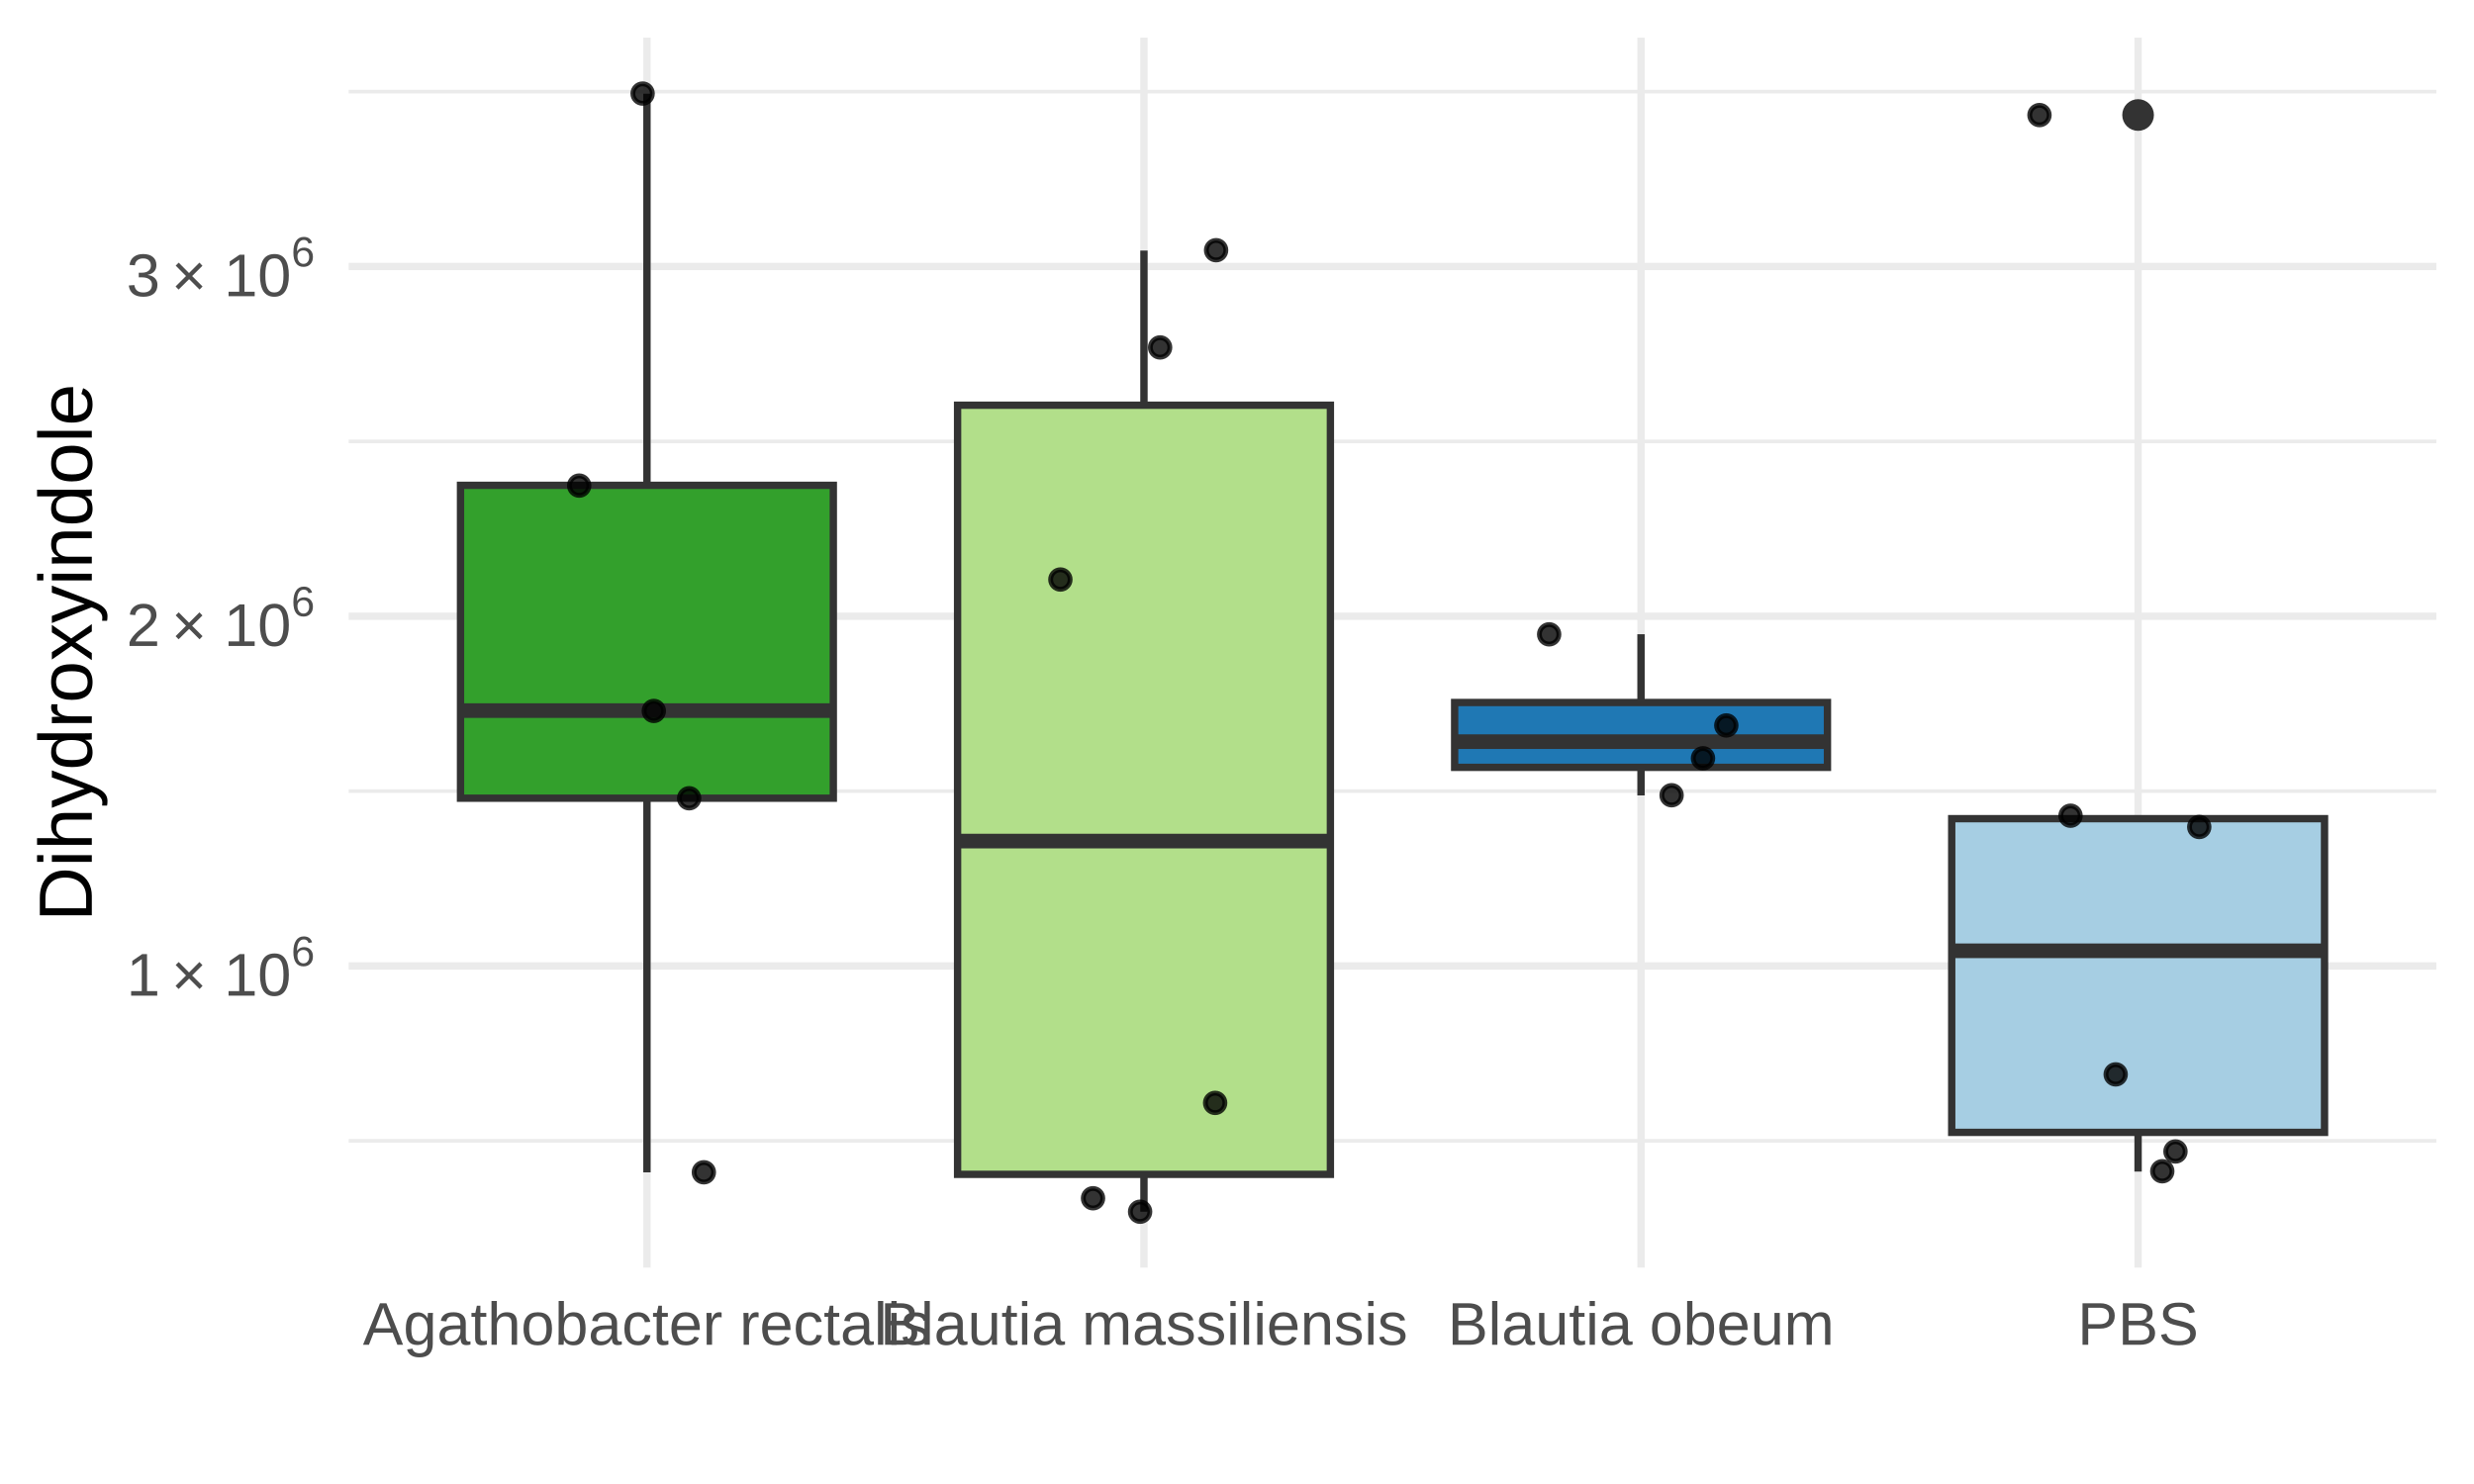
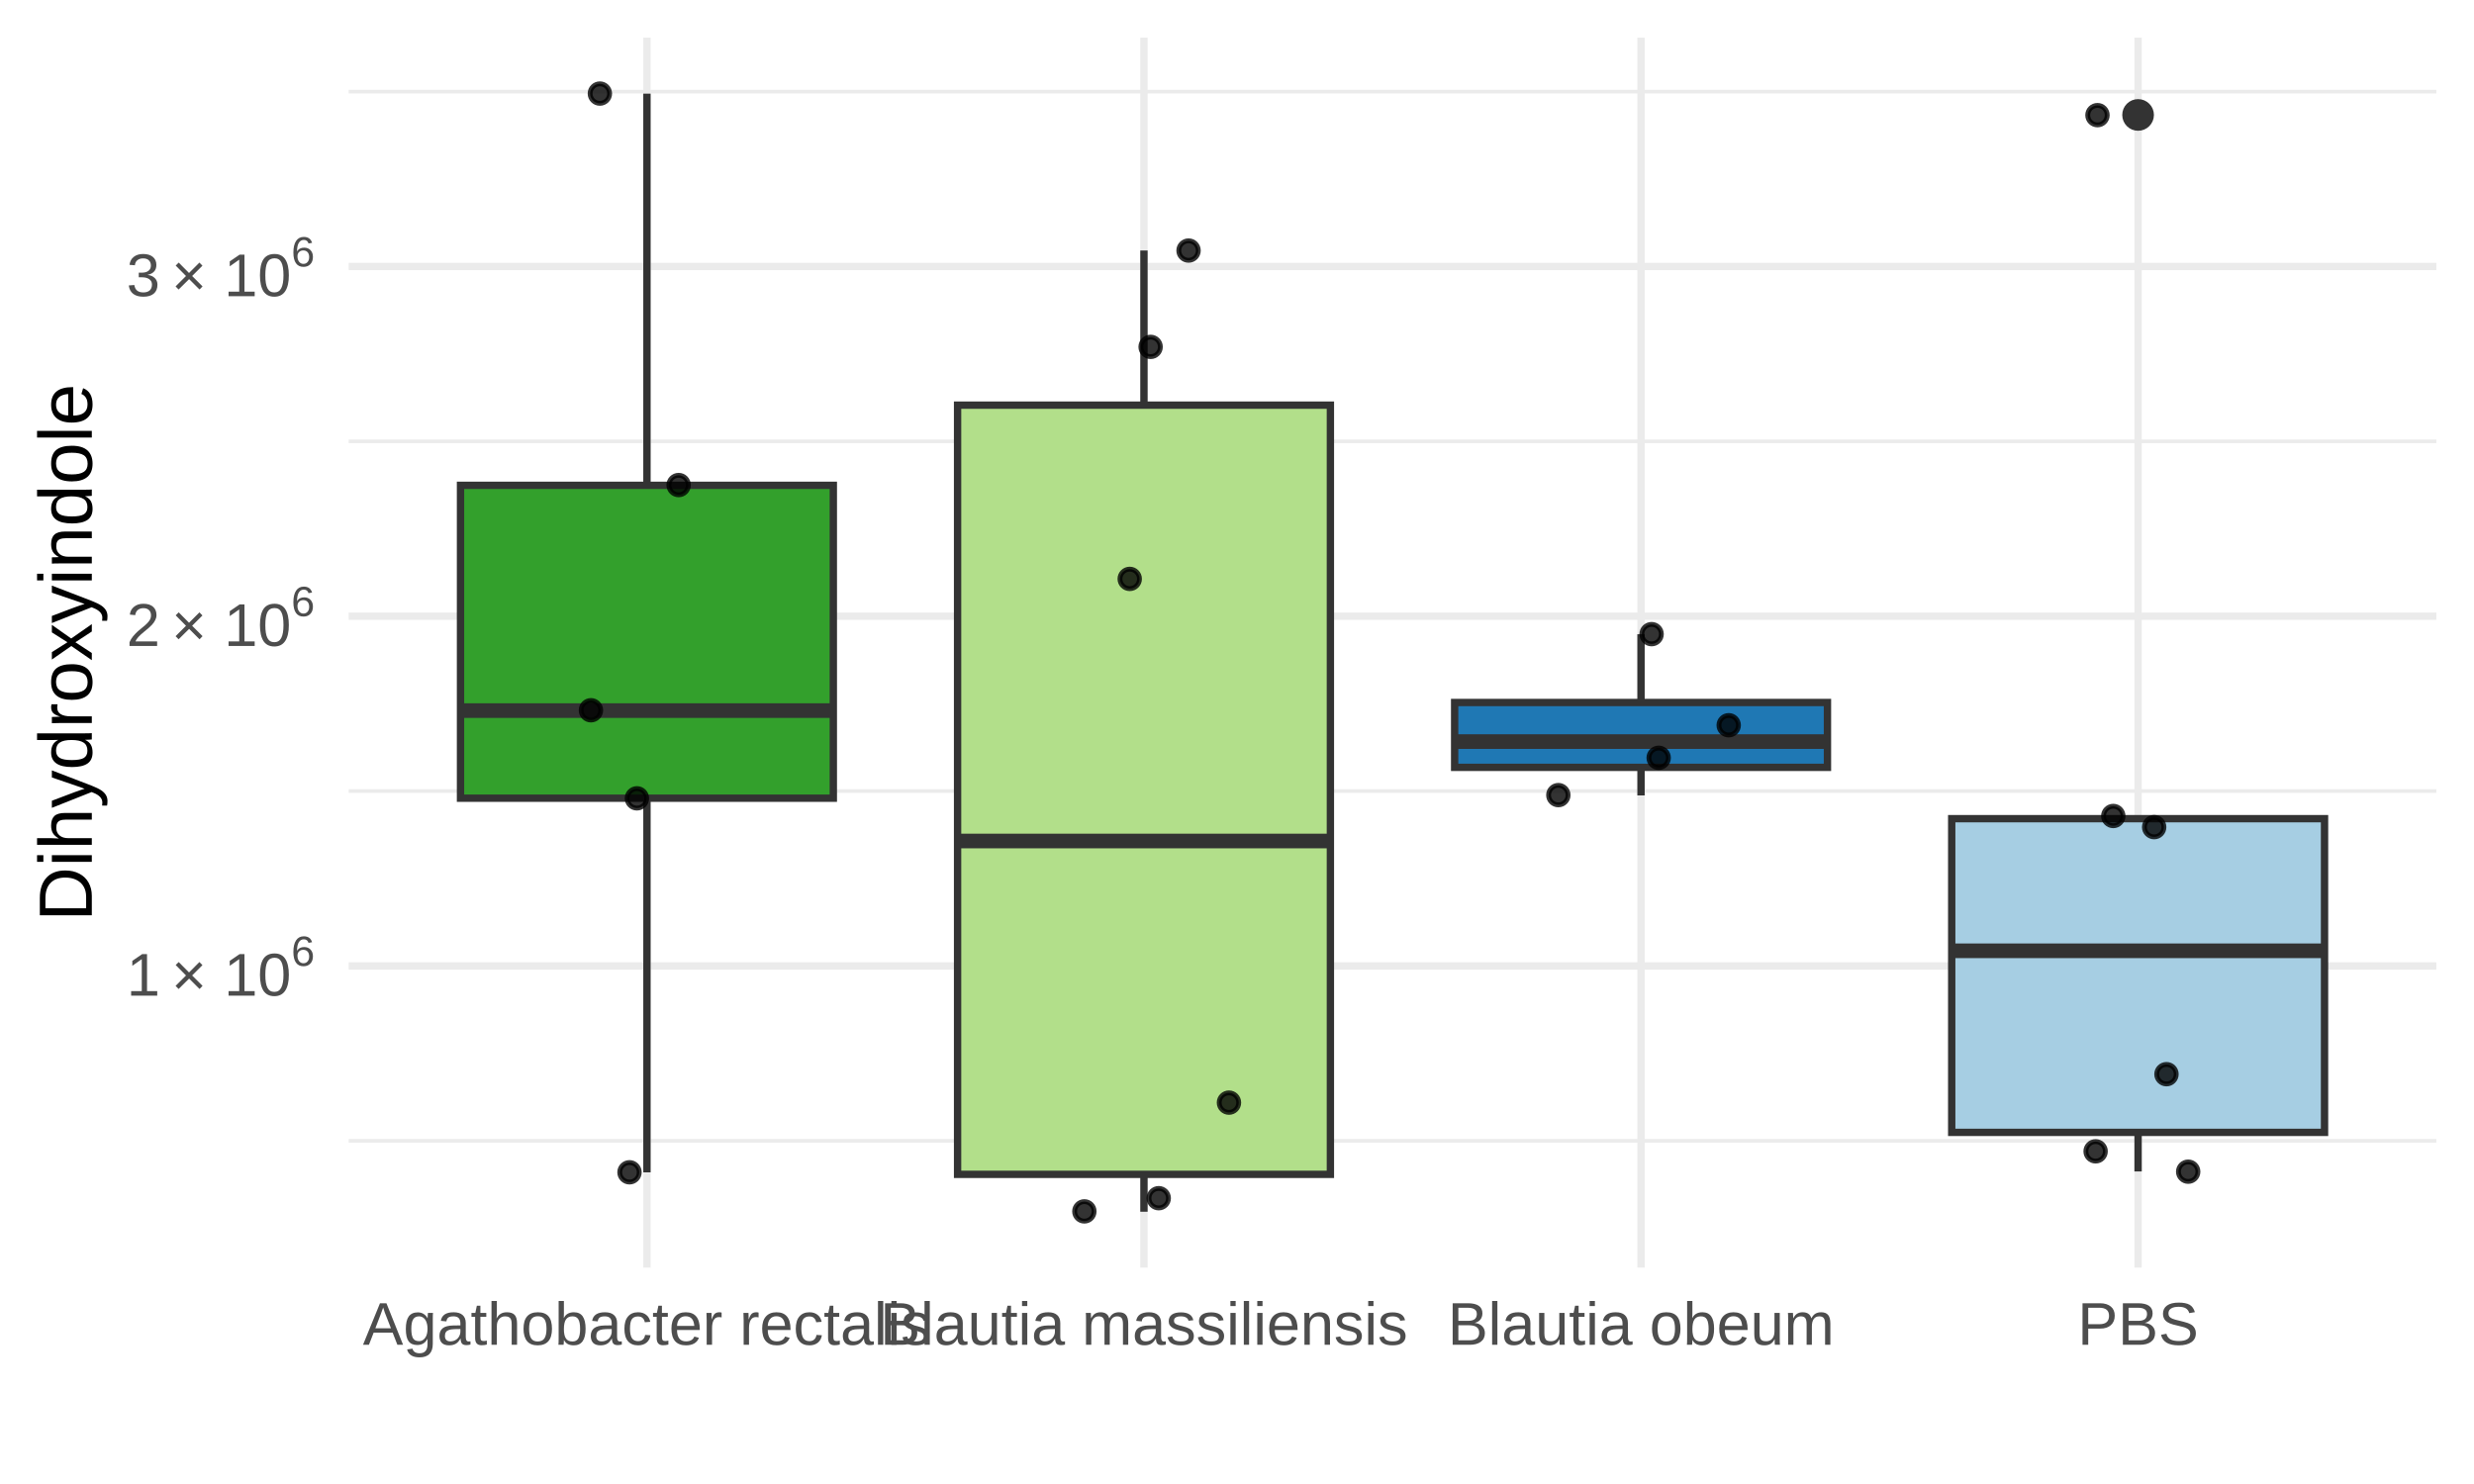
<svg xmlns="http://www.w3.org/2000/svg" class="svglite" width="360.00pt" height="216.00pt" viewBox="0 0 360.00 216.00">
  <defs>
    <style type="text/css">
    .svglite line, .svglite polyline, .svglite polygon, .svglite path, .svglite rect, .svglite circle {
      fill: none;
      stroke: #000000;
      stroke-linecap: round;
      stroke-linejoin: round;
      stroke-miterlimit: 10.00;
    }
    .svglite text {
      white-space: pre;
    }
  </style>
  </defs>
  <rect width="100%" height="100%" style="stroke: none; fill: none;" />
  <defs>
    <clipPath id="cpMC4wMHwzNjAuMDB8MC4wMHwyMTYuMDA=">
      <rect x="0.00" y="0.00" width="360.00" height="216.00" />
    </clipPath>
  </defs>
  <g clip-path="url(#cpMC4wMHwzNjAuMDB8MC4wMHwyMTYuMDA=)">
</g>
  <defs>
    <clipPath id="cpNTAuNzR8MzU0LjUyfDUuNDh8MTg0LjUw">
      <rect x="50.74" y="5.48" width="303.78" height="179.02" />
    </clipPath>
  </defs>
  <g clip-path="url(#cpNTAuNzR8MzU0LjUyfDUuNDh8MTg0LjUw)">
    <polyline points="50.74,166.05 354.52,166.05 " style="stroke-width: 0.53; stroke: #EBEBEB; stroke-linecap: butt;" />
-     <polyline points="50.74,115.15 354.52,115.15 " style="stroke-width: 0.53; stroke: #EBEBEB; stroke-linecap: butt;" />
-     <polyline points="50.74,64.25 354.52,64.25 " style="stroke-width: 0.53; stroke: #EBEBEB; stroke-linecap: butt;" />
+     <polyline points="50.74,115.14 354.52,115.14 " style="stroke-width: 0.53; stroke: #EBEBEB; stroke-linecap: butt;" />
+     <polyline points="50.74,64.24 354.52,64.24 " style="stroke-width: 0.53; stroke: #EBEBEB; stroke-linecap: butt;" />
    <polyline points="50.74,13.34 354.52,13.34 " style="stroke-width: 0.53; stroke: #EBEBEB; stroke-linecap: butt;" />
    <polyline points="50.74,140.60 354.52,140.60 " style="stroke-width: 1.07; stroke: #EBEBEB; stroke-linecap: butt;" />
-     <polyline points="50.74,89.70 354.52,89.70 " style="stroke-width: 1.07; stroke: #EBEBEB; stroke-linecap: butt;" />
+     <polyline points="50.74,89.69 354.52,89.69 " style="stroke-width: 1.07; stroke: #EBEBEB; stroke-linecap: butt;" />
    <polyline points="50.74,38.79 354.52,38.79 " style="stroke-width: 1.07; stroke: #EBEBEB; stroke-linecap: butt;" />
    <polyline points="94.14,184.50 94.14,5.48 " style="stroke-width: 1.07; stroke: #EBEBEB; stroke-linecap: butt;" />
    <polyline points="166.46,184.50 166.46,5.48 " style="stroke-width: 1.07; stroke: #EBEBEB; stroke-linecap: butt;" />
    <polyline points="238.79,184.50 238.79,5.48 " style="stroke-width: 1.07; stroke: #EBEBEB; stroke-linecap: butt;" />
    <polyline points="311.12,184.50 311.12,5.48 " style="stroke-width: 1.07; stroke: #EBEBEB; stroke-linecap: butt;" />
-     <line x1="94.14" y1="70.64" x2="94.14" y2="13.64" style="stroke-width: 1.07; stroke: #333333; stroke-linecap: butt;" />
+     <line x1="94.14" y1="70.64" x2="94.14" y2="13.63" style="stroke-width: 1.07; stroke: #333333; stroke-linecap: butt;" />
    <line x1="94.14" y1="116.18" x2="94.14" y2="170.64" style="stroke-width: 1.07; stroke: #333333; stroke-linecap: butt;" />
    <polygon points="67.01,70.64 67.01,116.18 121.26,116.18 121.26,70.64 67.01,70.64 " style="stroke-width: 1.07; stroke: #333333; stroke-linecap: butt; stroke-linejoin: miter; fill: #33A02C;" />
    <line x1="67.01" y1="103.43" x2="121.26" y2="103.43" style="stroke-width: 2.13; stroke: #333333; stroke-linecap: butt; stroke-linejoin: miter;" />
-     <line x1="166.46" y1="58.98" x2="166.46" y2="36.47" style="stroke-width: 1.07; stroke: #333333; stroke-linecap: butt;" />
+     <line x1="166.46" y1="58.97" x2="166.46" y2="36.46" style="stroke-width: 1.07; stroke: #333333; stroke-linecap: butt;" />
    <line x1="166.46" y1="170.93" x2="166.46" y2="176.37" style="stroke-width: 1.07; stroke: #333333; stroke-linecap: butt;" />
-     <polygon points="139.34,58.98 139.34,170.93 193.59,170.93 193.59,58.98 139.34,58.98 " style="stroke-width: 1.07; stroke: #333333; stroke-linecap: butt; stroke-linejoin: miter; fill: #B2DF8A;" />
-     <line x1="139.34" y1="122.42" x2="193.59" y2="122.42" style="stroke-width: 2.13; stroke: #333333; stroke-linecap: butt; stroke-linejoin: miter;" />
+     <polygon points="139.34,58.97 139.34,170.93 193.59,170.93 193.59,58.97 139.34,58.97 " style="stroke-width: 1.07; stroke: #333333; stroke-linecap: butt; stroke-linejoin: miter; fill: #B2DF8A;" />
+     <line x1="139.34" y1="122.41" x2="193.59" y2="122.41" style="stroke-width: 2.13; stroke: #333333; stroke-linecap: butt; stroke-linejoin: miter;" />
    <line x1="238.79" y1="102.25" x2="238.79" y2="92.31" style="stroke-width: 1.07; stroke: #333333; stroke-linecap: butt;" />
    <line x1="238.79" y1="111.69" x2="238.79" y2="115.78" style="stroke-width: 1.07; stroke: #333333; stroke-linecap: butt;" />
    <polygon points="211.67,102.25 211.67,111.69 265.92,111.69 265.92,102.25 211.67,102.25 " style="stroke-width: 1.07; stroke: #333333; stroke-linecap: butt; stroke-linejoin: miter; fill: #1F78B4;" />
-     <line x1="211.67" y1="107.95" x2="265.92" y2="107.95" style="stroke-width: 2.13; stroke: #333333; stroke-linecap: butt; stroke-linejoin: miter;" />
-     <circle cx="311.12" cy="16.74" r="1.95" style="stroke-width: 0.71; stroke: #333333; fill: #333333;" />
+     <line x1="211.67" y1="107.94" x2="265.92" y2="107.94" style="stroke-width: 2.13; stroke: #333333; stroke-linecap: butt; stroke-linejoin: miter;" />
+     <circle cx="311.12" cy="16.73" r="1.95" style="stroke-width: 0.71; stroke: #333333; fill: #333333;" />
    <line x1="311.12" y1="119.16" x2="311.12" y2="118.76" style="stroke-width: 1.07; stroke: #333333; stroke-linecap: butt;" />
-     <line x1="311.12" y1="164.82" x2="311.12" y2="170.52" style="stroke-width: 1.07; stroke: #333333; stroke-linecap: butt;" />
+     <line x1="311.12" y1="164.82" x2="311.12" y2="170.51" style="stroke-width: 1.07; stroke: #333333; stroke-linecap: butt;" />
    <polygon points="284.00,119.16 284.00,164.82 338.25,164.82 338.25,119.16 284.00,119.16 " style="stroke-width: 1.07; stroke: #333333; stroke-linecap: butt; stroke-linejoin: miter; fill: #A6CEE3;" />
    <line x1="284.00" y1="138.39" x2="338.25" y2="138.39" style="stroke-width: 2.13; stroke: #333333; stroke-linecap: butt; stroke-linejoin: miter;" />
-     <circle cx="247.81" cy="110.37" r="1.42" style="stroke-width: 0.71; stroke: #000000; stroke-opacity: 0.80; fill: #000000; fill-opacity: 0.80;" />
-     <circle cx="176.82" cy="160.53" r="1.42" style="stroke-width: 0.71; stroke: #000000; stroke-opacity: 0.80; fill: #000000; fill-opacity: 0.80;" />
-     <circle cx="84.28" cy="70.68" r="1.42" style="stroke-width: 0.71; stroke: #000000; stroke-opacity: 0.80; fill: #000000; fill-opacity: 0.80;" />
-     <circle cx="93.51" cy="13.62" r="1.42" style="stroke-width: 0.71; stroke: #000000; stroke-opacity: 0.80; fill: #000000; fill-opacity: 0.80;" />
-     <circle cx="320.02" cy="120.37" r="1.42" style="stroke-width: 0.71; stroke: #000000; stroke-opacity: 0.80; fill: #000000; fill-opacity: 0.80;" />
-     <circle cx="316.56" cy="167.60" r="1.42" style="stroke-width: 0.71; stroke: #000000; stroke-opacity: 0.80; fill: #000000; fill-opacity: 0.80;" />
-     <circle cx="165.90" cy="176.37" r="1.42" style="stroke-width: 0.71; stroke: #000000; stroke-opacity: 0.80; fill: #000000; fill-opacity: 0.80;" />
-     <circle cx="225.42" cy="92.33" r="1.42" style="stroke-width: 0.71; stroke: #000000; stroke-opacity: 0.80; fill: #000000; fill-opacity: 0.80;" />
-     <circle cx="243.24" cy="115.75" r="1.42" style="stroke-width: 0.71; stroke: #000000; stroke-opacity: 0.80; fill: #000000; fill-opacity: 0.80;" />
-     <circle cx="159.05" cy="174.41" r="1.42" style="stroke-width: 0.71; stroke: #000000; stroke-opacity: 0.80; fill: #000000; fill-opacity: 0.80;" />
-     <circle cx="100.28" cy="116.19" r="1.42" style="stroke-width: 0.71; stroke: #000000; stroke-opacity: 0.80; fill: #000000; fill-opacity: 0.80;" />
-     <circle cx="102.42" cy="170.63" r="1.42" style="stroke-width: 0.71; stroke: #000000; stroke-opacity: 0.80; fill: #000000; fill-opacity: 0.80;" />
-     <circle cx="296.77" cy="16.75" r="1.42" style="stroke-width: 0.71; stroke: #000000; stroke-opacity: 0.80; fill: #000000; fill-opacity: 0.80;" />
-     <circle cx="301.29" cy="118.73" r="1.42" style="stroke-width: 0.71; stroke: #000000; stroke-opacity: 0.80; fill: #000000; fill-opacity: 0.80;" />
-     <circle cx="154.30" cy="84.35" r="1.42" style="stroke-width: 0.71; stroke: #000000; stroke-opacity: 0.80; fill: #000000; fill-opacity: 0.80;" />
-     <circle cx="251.20" cy="105.59" r="1.42" style="stroke-width: 0.71; stroke: #000000; stroke-opacity: 0.80; fill: #000000; fill-opacity: 0.80;" />
-     <circle cx="176.96" cy="36.42" r="1.42" style="stroke-width: 0.71; stroke: #000000; stroke-opacity: 0.80; fill: #000000; fill-opacity: 0.80;" />
-     <circle cx="95.14" cy="103.48" r="1.42" style="stroke-width: 0.71; stroke: #000000; stroke-opacity: 0.80; fill: #000000; fill-opacity: 0.80;" />
-     <circle cx="307.86" cy="156.38" r="1.42" style="stroke-width: 0.71; stroke: #000000; stroke-opacity: 0.80; fill: #000000; fill-opacity: 0.80;" />
-     <circle cx="314.64" cy="170.48" r="1.42" style="stroke-width: 0.71; stroke: #000000; stroke-opacity: 0.80; fill: #000000; fill-opacity: 0.80;" />
-     <circle cx="168.81" cy="50.57" r="1.42" style="stroke-width: 0.71; stroke: #000000; stroke-opacity: 0.80; fill: #000000; fill-opacity: 0.80;" />
+     <circle cx="241.36" cy="110.30" r="1.42" style="stroke-width: 0.71; stroke: #000000; stroke-opacity: 0.80; fill: #000000; fill-opacity: 0.80;" />
+     <circle cx="178.83" cy="160.49" r="1.42" style="stroke-width: 0.71; stroke: #000000; stroke-opacity: 0.80; fill: #000000; fill-opacity: 0.80;" />
+     <circle cx="98.75" cy="70.60" r="1.42" style="stroke-width: 0.71; stroke: #000000; stroke-opacity: 0.80; fill: #000000; fill-opacity: 0.80;" />
+     <circle cx="87.29" cy="13.62" r="1.42" style="stroke-width: 0.71; stroke: #000000; stroke-opacity: 0.80; fill: #000000; fill-opacity: 0.80;" />
+     <circle cx="313.46" cy="120.39" r="1.42" style="stroke-width: 0.71; stroke: #000000; stroke-opacity: 0.80; fill: #000000; fill-opacity: 0.80;" />
+     <circle cx="304.94" cy="167.58" r="1.42" style="stroke-width: 0.71; stroke: #000000; stroke-opacity: 0.80; fill: #000000; fill-opacity: 0.80;" />
+     <circle cx="157.79" cy="176.32" r="1.42" style="stroke-width: 0.71; stroke: #000000; stroke-opacity: 0.80; fill: #000000; fill-opacity: 0.80;" />
+     <circle cx="240.33" cy="92.30" r="1.42" style="stroke-width: 0.71; stroke: #000000; stroke-opacity: 0.80; fill: #000000; fill-opacity: 0.80;" />
+     <circle cx="226.76" cy="115.73" r="1.42" style="stroke-width: 0.71; stroke: #000000; stroke-opacity: 0.80; fill: #000000; fill-opacity: 0.80;" />
+     <circle cx="168.61" cy="174.40" r="1.42" style="stroke-width: 0.71; stroke: #000000; stroke-opacity: 0.80; fill: #000000; fill-opacity: 0.80;" />
+     <circle cx="92.68" cy="116.20" r="1.42" style="stroke-width: 0.71; stroke: #000000; stroke-opacity: 0.80; fill: #000000; fill-opacity: 0.80;" />
+     <circle cx="91.60" cy="170.63" r="1.42" style="stroke-width: 0.71; stroke: #000000; stroke-opacity: 0.80; fill: #000000; fill-opacity: 0.80;" />
+     <circle cx="305.21" cy="16.76" r="1.42" style="stroke-width: 0.71; stroke: #000000; stroke-opacity: 0.80; fill: #000000; fill-opacity: 0.80;" />
+     <circle cx="307.51" cy="118.77" r="1.42" style="stroke-width: 0.71; stroke: #000000; stroke-opacity: 0.80; fill: #000000; fill-opacity: 0.80;" />
+     <circle cx="164.39" cy="84.26" r="1.42" style="stroke-width: 0.71; stroke: #000000; stroke-opacity: 0.80; fill: #000000; fill-opacity: 0.80;" />
+     <circle cx="251.55" cy="105.56" r="1.42" style="stroke-width: 0.71; stroke: #000000; stroke-opacity: 0.80; fill: #000000; fill-opacity: 0.80;" />
+     <circle cx="172.95" cy="36.47" r="1.42" style="stroke-width: 0.71; stroke: #000000; stroke-opacity: 0.80; fill: #000000; fill-opacity: 0.80;" />
+     <circle cx="85.99" cy="103.38" r="1.42" style="stroke-width: 0.71; stroke: #000000; stroke-opacity: 0.80; fill: #000000; fill-opacity: 0.80;" />
+     <circle cx="315.25" cy="156.35" r="1.42" style="stroke-width: 0.71; stroke: #000000; stroke-opacity: 0.80; fill: #000000; fill-opacity: 0.80;" />
+     <circle cx="318.41" cy="170.54" r="1.42" style="stroke-width: 0.71; stroke: #000000; stroke-opacity: 0.80; fill: #000000; fill-opacity: 0.80;" />
+     <circle cx="167.43" cy="50.49" r="1.42" style="stroke-width: 0.71; stroke: #000000; stroke-opacity: 0.80; fill: #000000; fill-opacity: 0.80;" />
  </g>
  <g clip-path="url(#cpMC4wMHwzNjAuMDB8MC4wMHwyMTYuMDA=)">
    <text x="18.41" y="144.92" style="font-size: 8.80px;fill: #4D4D4D; font-family: &quot;Arial&quot;;" textLength="4.90px" lengthAdjust="spacingAndGlyphs">1</text>
    <text x="24.94" y="144.92" style="font-size: 8.80px;fill: #4D4D4D; font-family: &quot;Arial&quot;;" textLength="6.02px" lengthAdjust="spacingAndGlyphs">×</text>
    <text x="32.59" y="144.92" style="font-size: 8.80px;fill: #4D4D4D; font-family: &quot;Arial&quot;;" textLength="9.79px" lengthAdjust="spacingAndGlyphs">10</text>
-     <text x="42.38" y="140.59" style="font-size: 6.16px;fill: #4D4D4D; font-family: &quot;Arial&quot;;" textLength="3.43px" lengthAdjust="spacingAndGlyphs">6</text>
+     <text x="42.38" y="140.58" style="font-size: 6.16px;fill: #4D4D4D; font-family: &quot;Arial&quot;;" textLength="3.43px" lengthAdjust="spacingAndGlyphs">6</text>
    <text x="18.41" y="94.02" style="font-size: 8.80px;fill: #4D4D4D; font-family: &quot;Arial&quot;;" textLength="4.90px" lengthAdjust="spacingAndGlyphs">2</text>
    <text x="24.94" y="94.02" style="font-size: 8.80px;fill: #4D4D4D; font-family: &quot;Arial&quot;;" textLength="6.02px" lengthAdjust="spacingAndGlyphs">×</text>
    <text x="32.59" y="94.02" style="font-size: 8.80px;fill: #4D4D4D; font-family: &quot;Arial&quot;;" textLength="9.79px" lengthAdjust="spacingAndGlyphs">10</text>
    <text x="42.38" y="89.68" style="font-size: 6.16px;fill: #4D4D4D; font-family: &quot;Arial&quot;;" textLength="3.43px" lengthAdjust="spacingAndGlyphs">6</text>
-     <text x="18.41" y="43.12" style="font-size: 8.80px;fill: #4D4D4D; font-family: &quot;Arial&quot;;" textLength="4.90px" lengthAdjust="spacingAndGlyphs">3</text>
-     <text x="24.94" y="43.12" style="font-size: 8.80px;fill: #4D4D4D; font-family: &quot;Arial&quot;;" textLength="6.02px" lengthAdjust="spacingAndGlyphs">×</text>
-     <text x="32.59" y="43.12" style="font-size: 8.80px;fill: #4D4D4D; font-family: &quot;Arial&quot;;" textLength="9.79px" lengthAdjust="spacingAndGlyphs">10</text>
+     <text x="18.41" y="43.11" style="font-size: 8.80px;fill: #4D4D4D; font-family: &quot;Arial&quot;;" textLength="4.90px" lengthAdjust="spacingAndGlyphs">3</text>
+     <text x="24.94" y="43.11" style="font-size: 8.80px;fill: #4D4D4D; font-family: &quot;Arial&quot;;" textLength="6.02px" lengthAdjust="spacingAndGlyphs">×</text>
+     <text x="32.59" y="43.11" style="font-size: 8.80px;fill: #4D4D4D; font-family: &quot;Arial&quot;;" textLength="9.79px" lengthAdjust="spacingAndGlyphs">10</text>
    <text x="42.38" y="38.78" style="font-size: 6.16px;fill: #4D4D4D; font-family: &quot;Arial&quot;;" textLength="3.43px" lengthAdjust="spacingAndGlyphs">6</text>
    <text x="94.14" y="195.74" text-anchor="middle" style="font-size: 8.80px;fill: #4D4D4D; font-family: &quot;Arial&quot;;" textLength="82.68px" lengthAdjust="spacingAndGlyphs">Agathobacter rectalis</text>
    <text x="166.46" y="195.74" text-anchor="middle" style="font-size: 8.80px;fill: #4D4D4D; font-family: &quot;Arial&quot;;" textLength="76.77px" lengthAdjust="spacingAndGlyphs">Blautia massiliensis</text>
    <text x="238.79" y="195.74" text-anchor="middle" style="font-size: 8.80px;fill: #4D4D4D; font-family: &quot;Arial&quot;;" textLength="56.27px" lengthAdjust="spacingAndGlyphs">Blautia obeum</text>
    <text x="311.12" y="195.74" text-anchor="middle" style="font-size: 8.80px;fill: #4D4D4D; font-family: &quot;Arial&quot;;" textLength="17.60px" lengthAdjust="spacingAndGlyphs">PBS</text>
    <text transform="translate(13.36,94.99) rotate(-90)" text-anchor="middle" style="font-size: 11.00px; font-family: &quot;Arial&quot;;" textLength="78.27px" lengthAdjust="spacingAndGlyphs">Dihydroxyindole</text>
  </g>
</svg>
